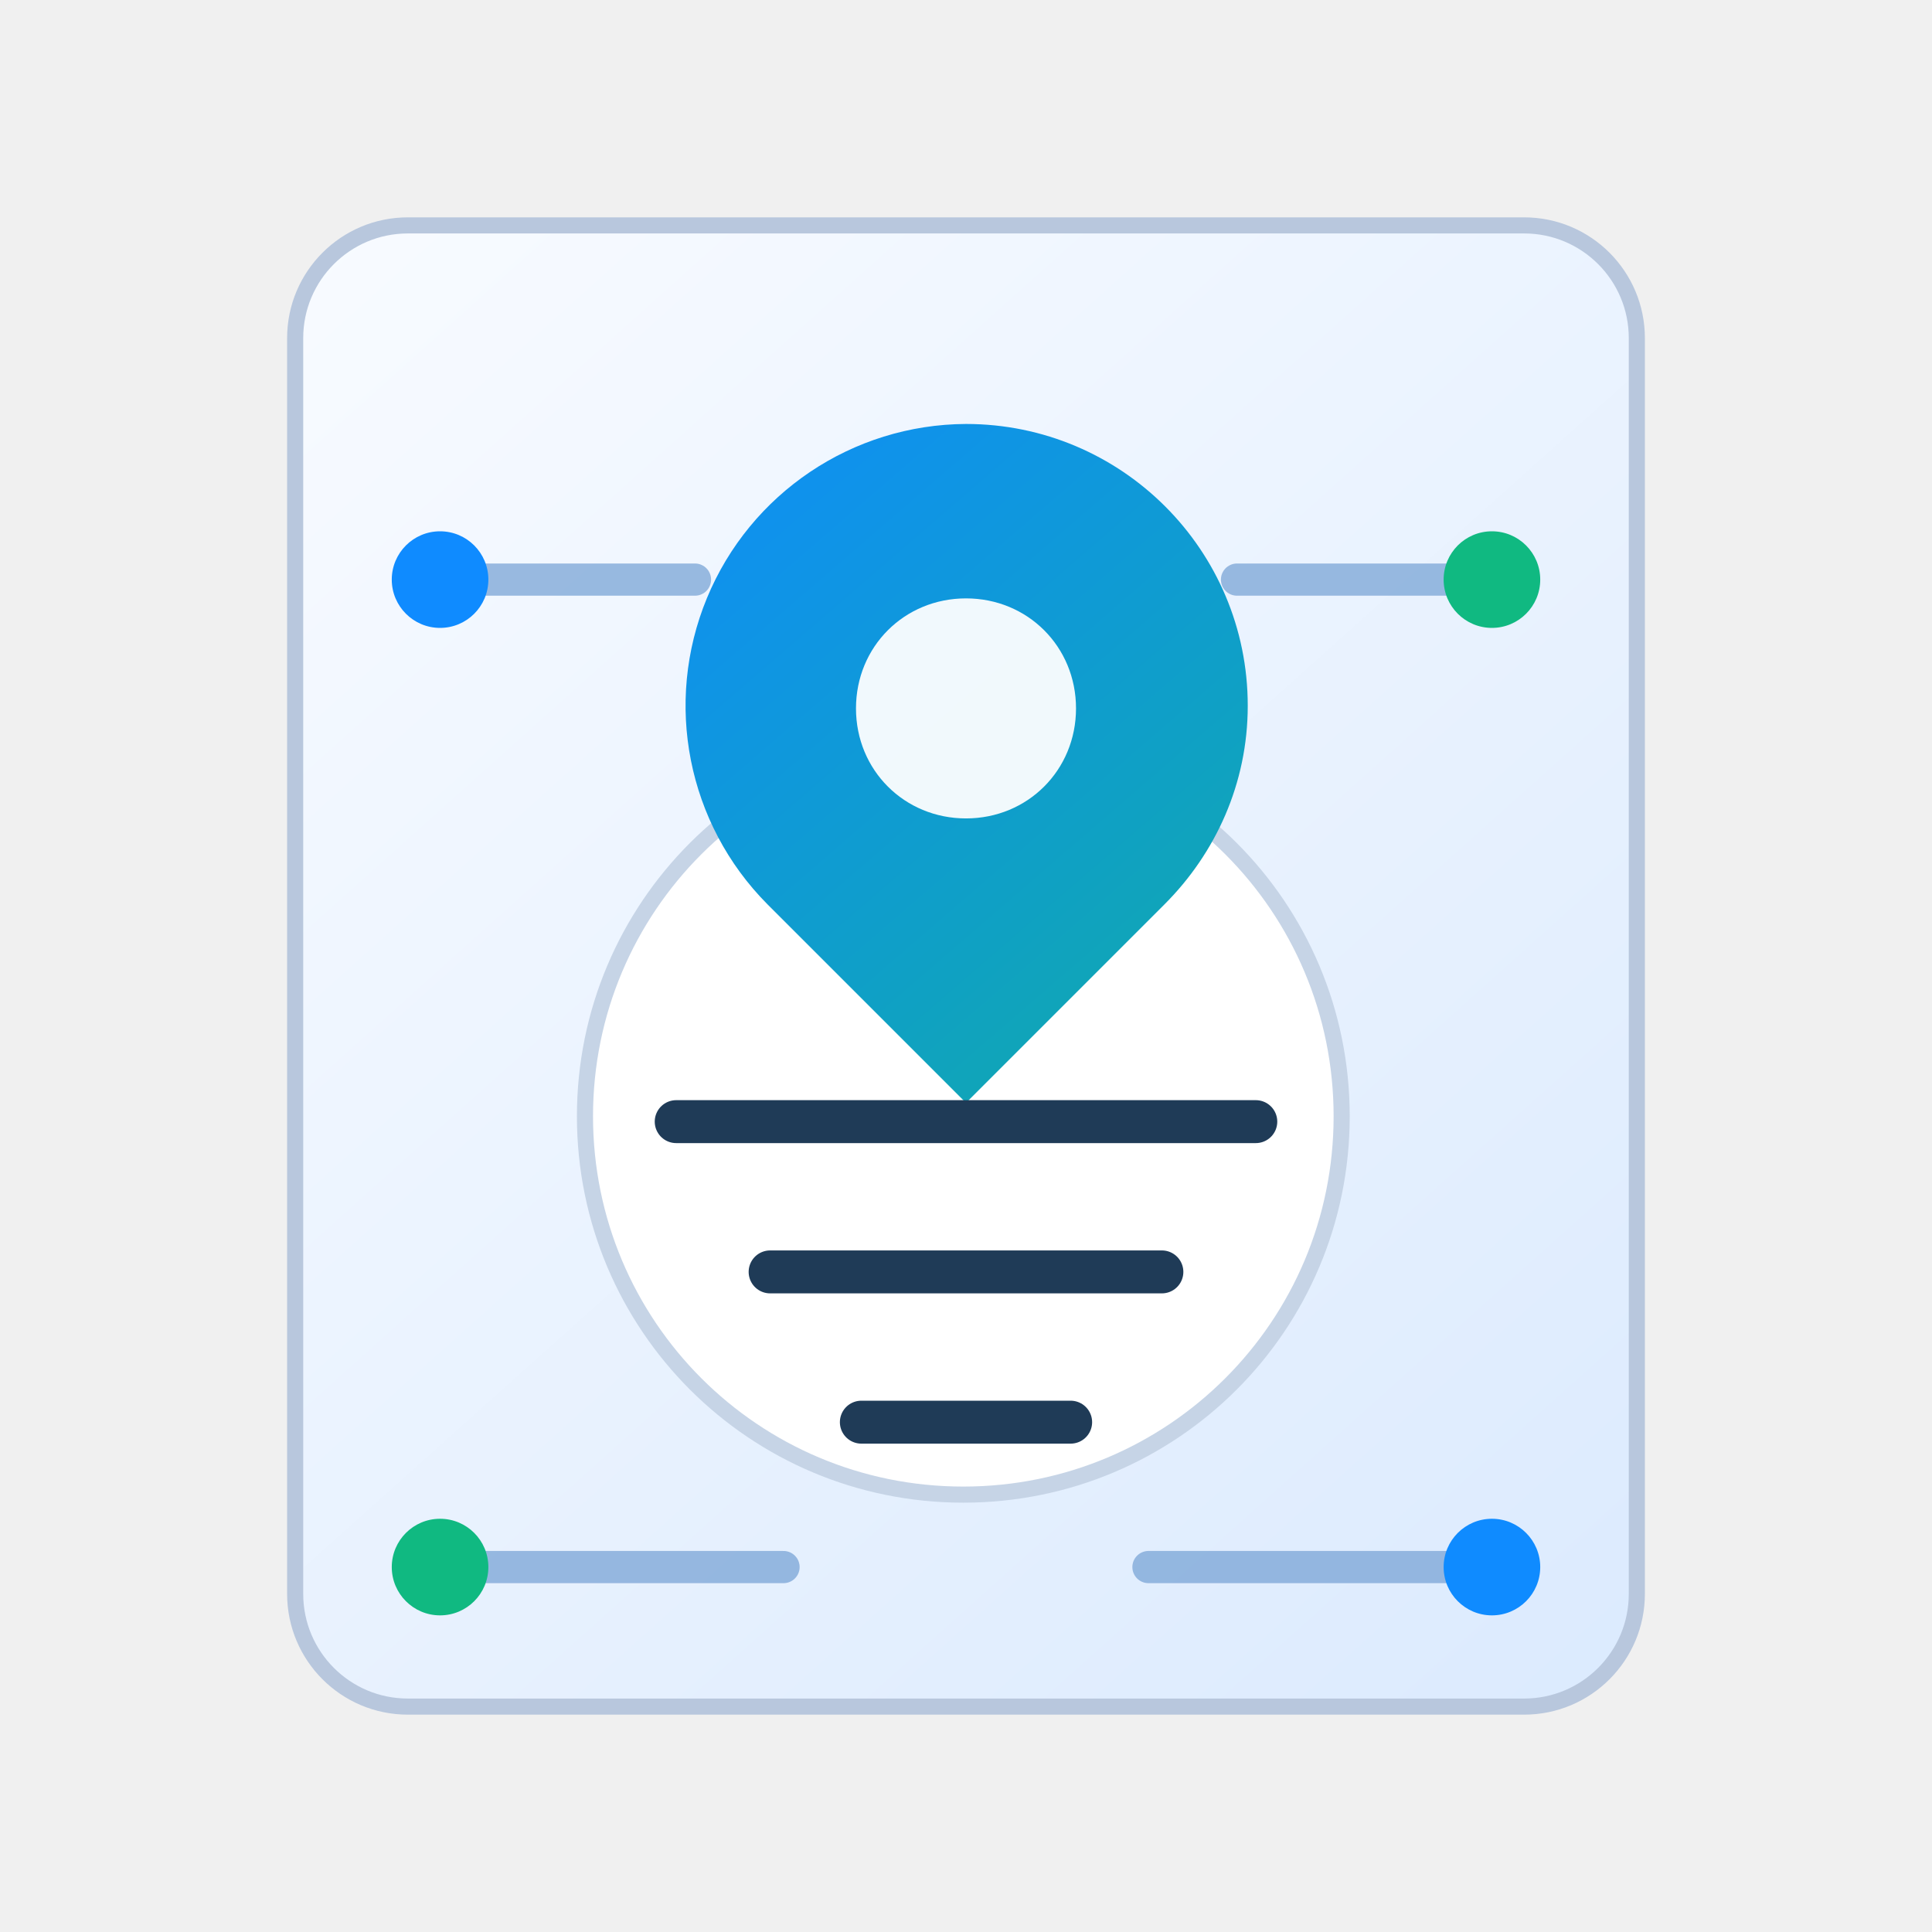
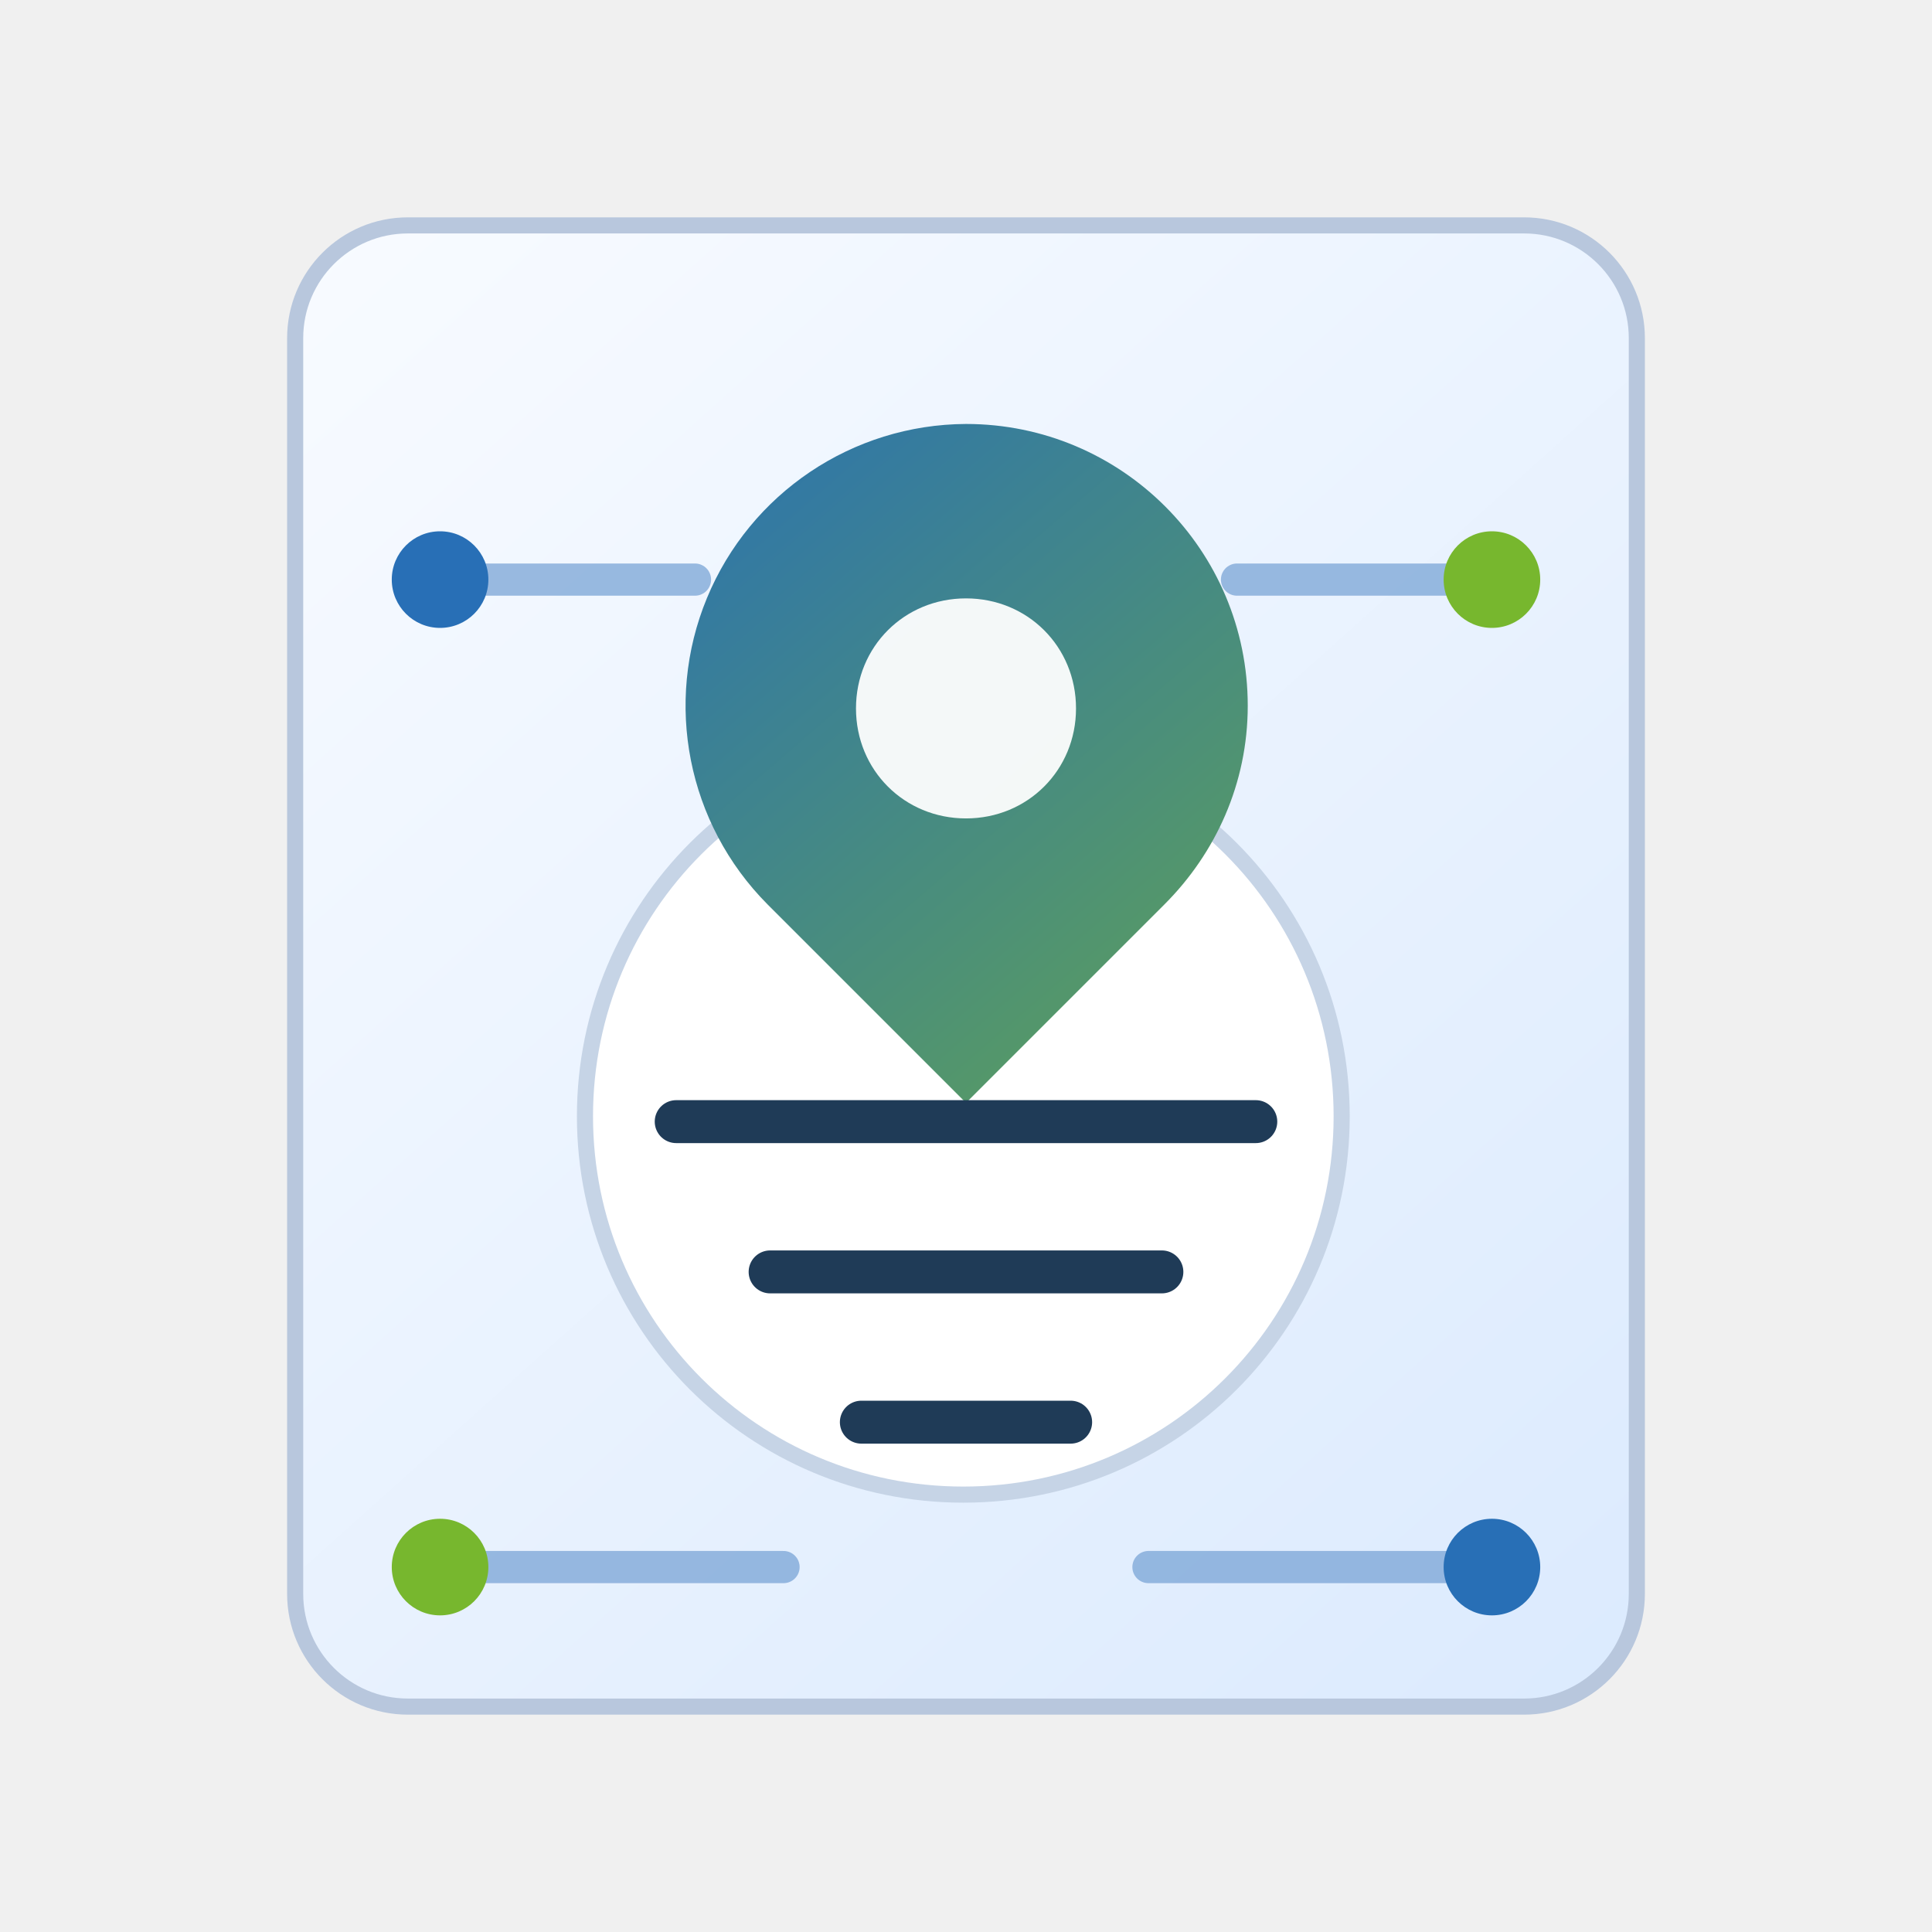
<svg xmlns="http://www.w3.org/2000/svg" viewBox="0 0 720 720" role="img" aria-labelledby="title desc">
  <defs>
    <linearGradient id="panel" x1="110" y1="84" x2="610" y2="642" gradientUnits="userSpaceOnUse">
      <stop stop-color="#f8fbff" />
      <stop offset="1" stop-color="#dbeafe" />
    </linearGradient>
    <linearGradient id="accent" x1="196" y1="168" x2="538" y2="564" gradientUnits="userSpaceOnUse">
-       <stop stop-color="#0f8bff" />
-       <stop offset="1" stop-color="#10b981" />
+       <stop stop-color="#286FB6" />
+       <stop offset="1" stop-color="#77B72E" />
    </linearGradient>
  </defs>
  <rect x="110" y="84" width="500" height="552" rx="42" fill="url(#panel)" stroke="#b8c7dd" stroke-width="6" />
  <path d="M218 416c0-78 63-141 141-141s141 63 141 141-63 141-141 141-141-63-141-141Z" fill="#fff" stroke="#c6d4e6" stroke-width="6" />
  <path d="M360 158c58 0 105 47 105 105 0 29-12 55-31 74l-74 74-74-74a105 105 0 0 1 74-179Z" fill="url(#accent)" />
  <path d="M319 264c0-23 18-41 41-41s41 18 41 41-18 41-41 41-41-18-41-41Z" fill="#fff" opacity=".94" />
  <path d="M252 418h216M287 474h146M321 530h78" fill="none" stroke="#1f3b57" stroke-linecap="round" stroke-width="16" />
  <path d="M173 216h86M461 216h86M170 584h122M428 584h122" fill="none" stroke="#7aa4d6" stroke-linecap="round" stroke-width="12" opacity=".75" />
-   <circle cx="164" cy="216" r="18" fill="#0f8bff" />
-   <circle cx="556" cy="216" r="18" fill="#10b981" />
-   <circle cx="164" cy="584" r="18" fill="#10b981" />
-   <circle cx="556" cy="584" r="18" fill="#0f8bff" />
+   <circle cx="164" cy="216" r="18" fill="#286FB6" />
+   <circle cx="556" cy="216" r="18" fill="#77B72E" />
+   <circle cx="164" cy="584" r="18" fill="#77B72E" />
+   <circle cx="556" cy="584" r="18" fill="#286FB6" />
</svg>
